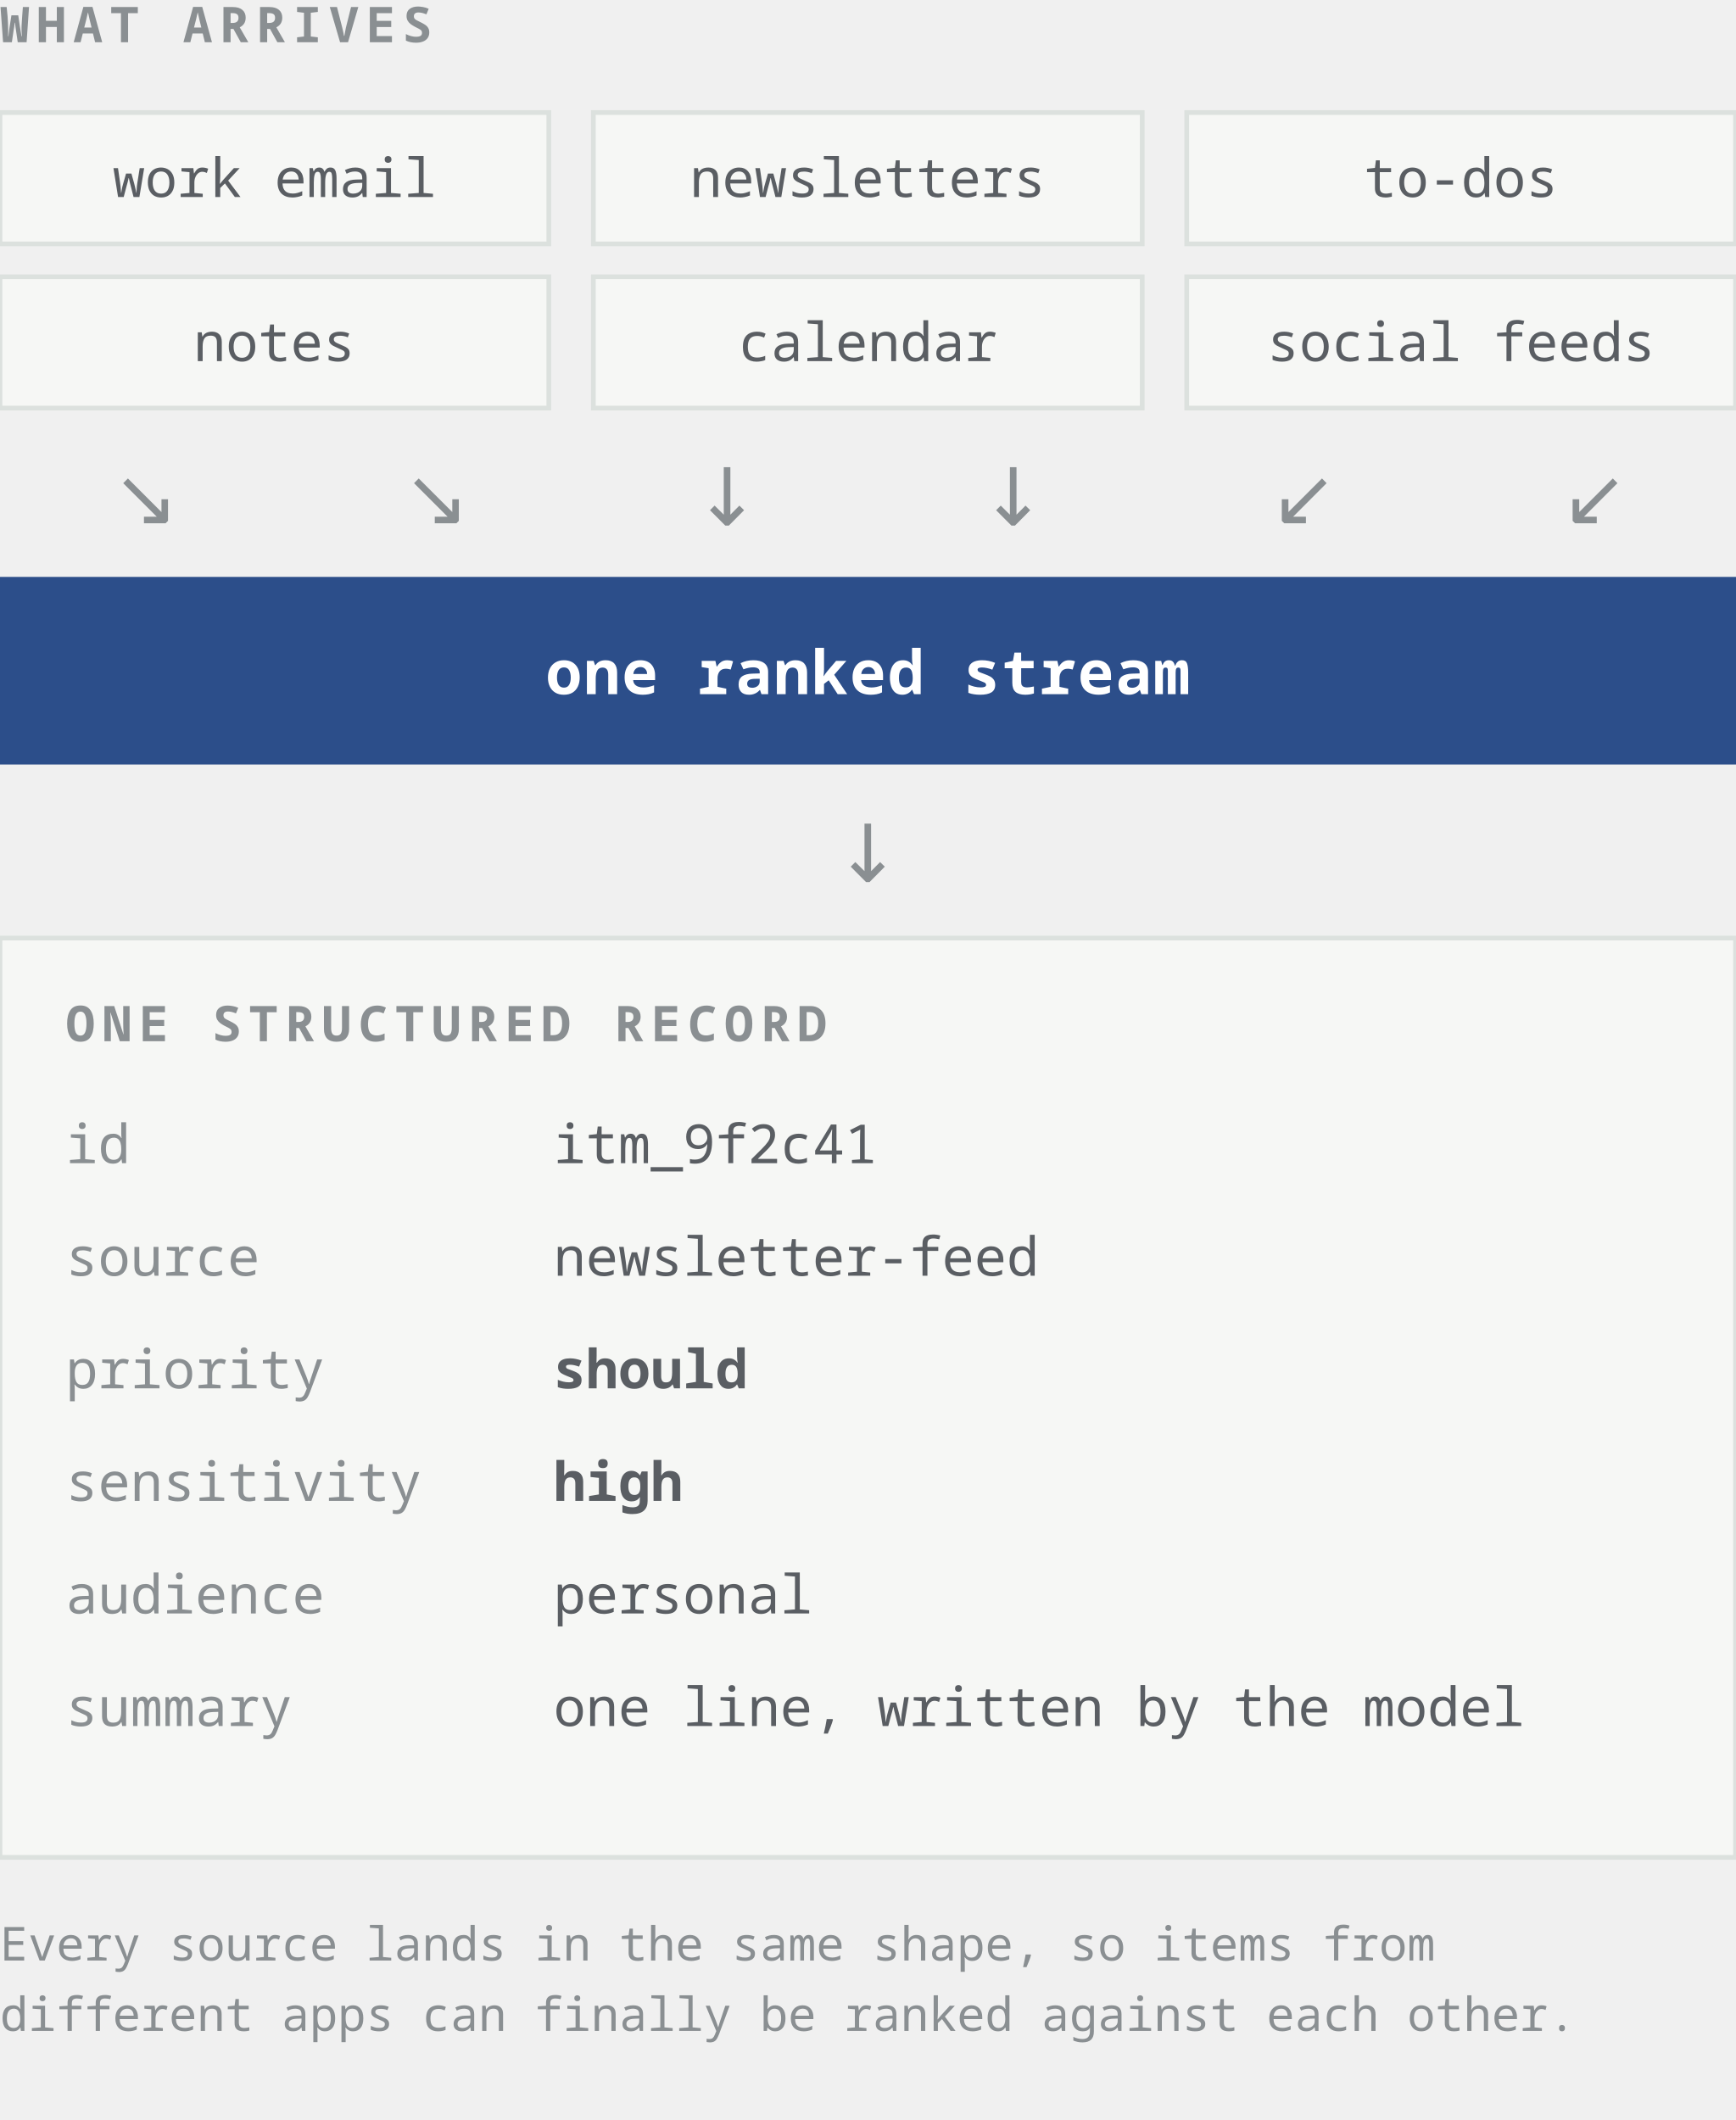
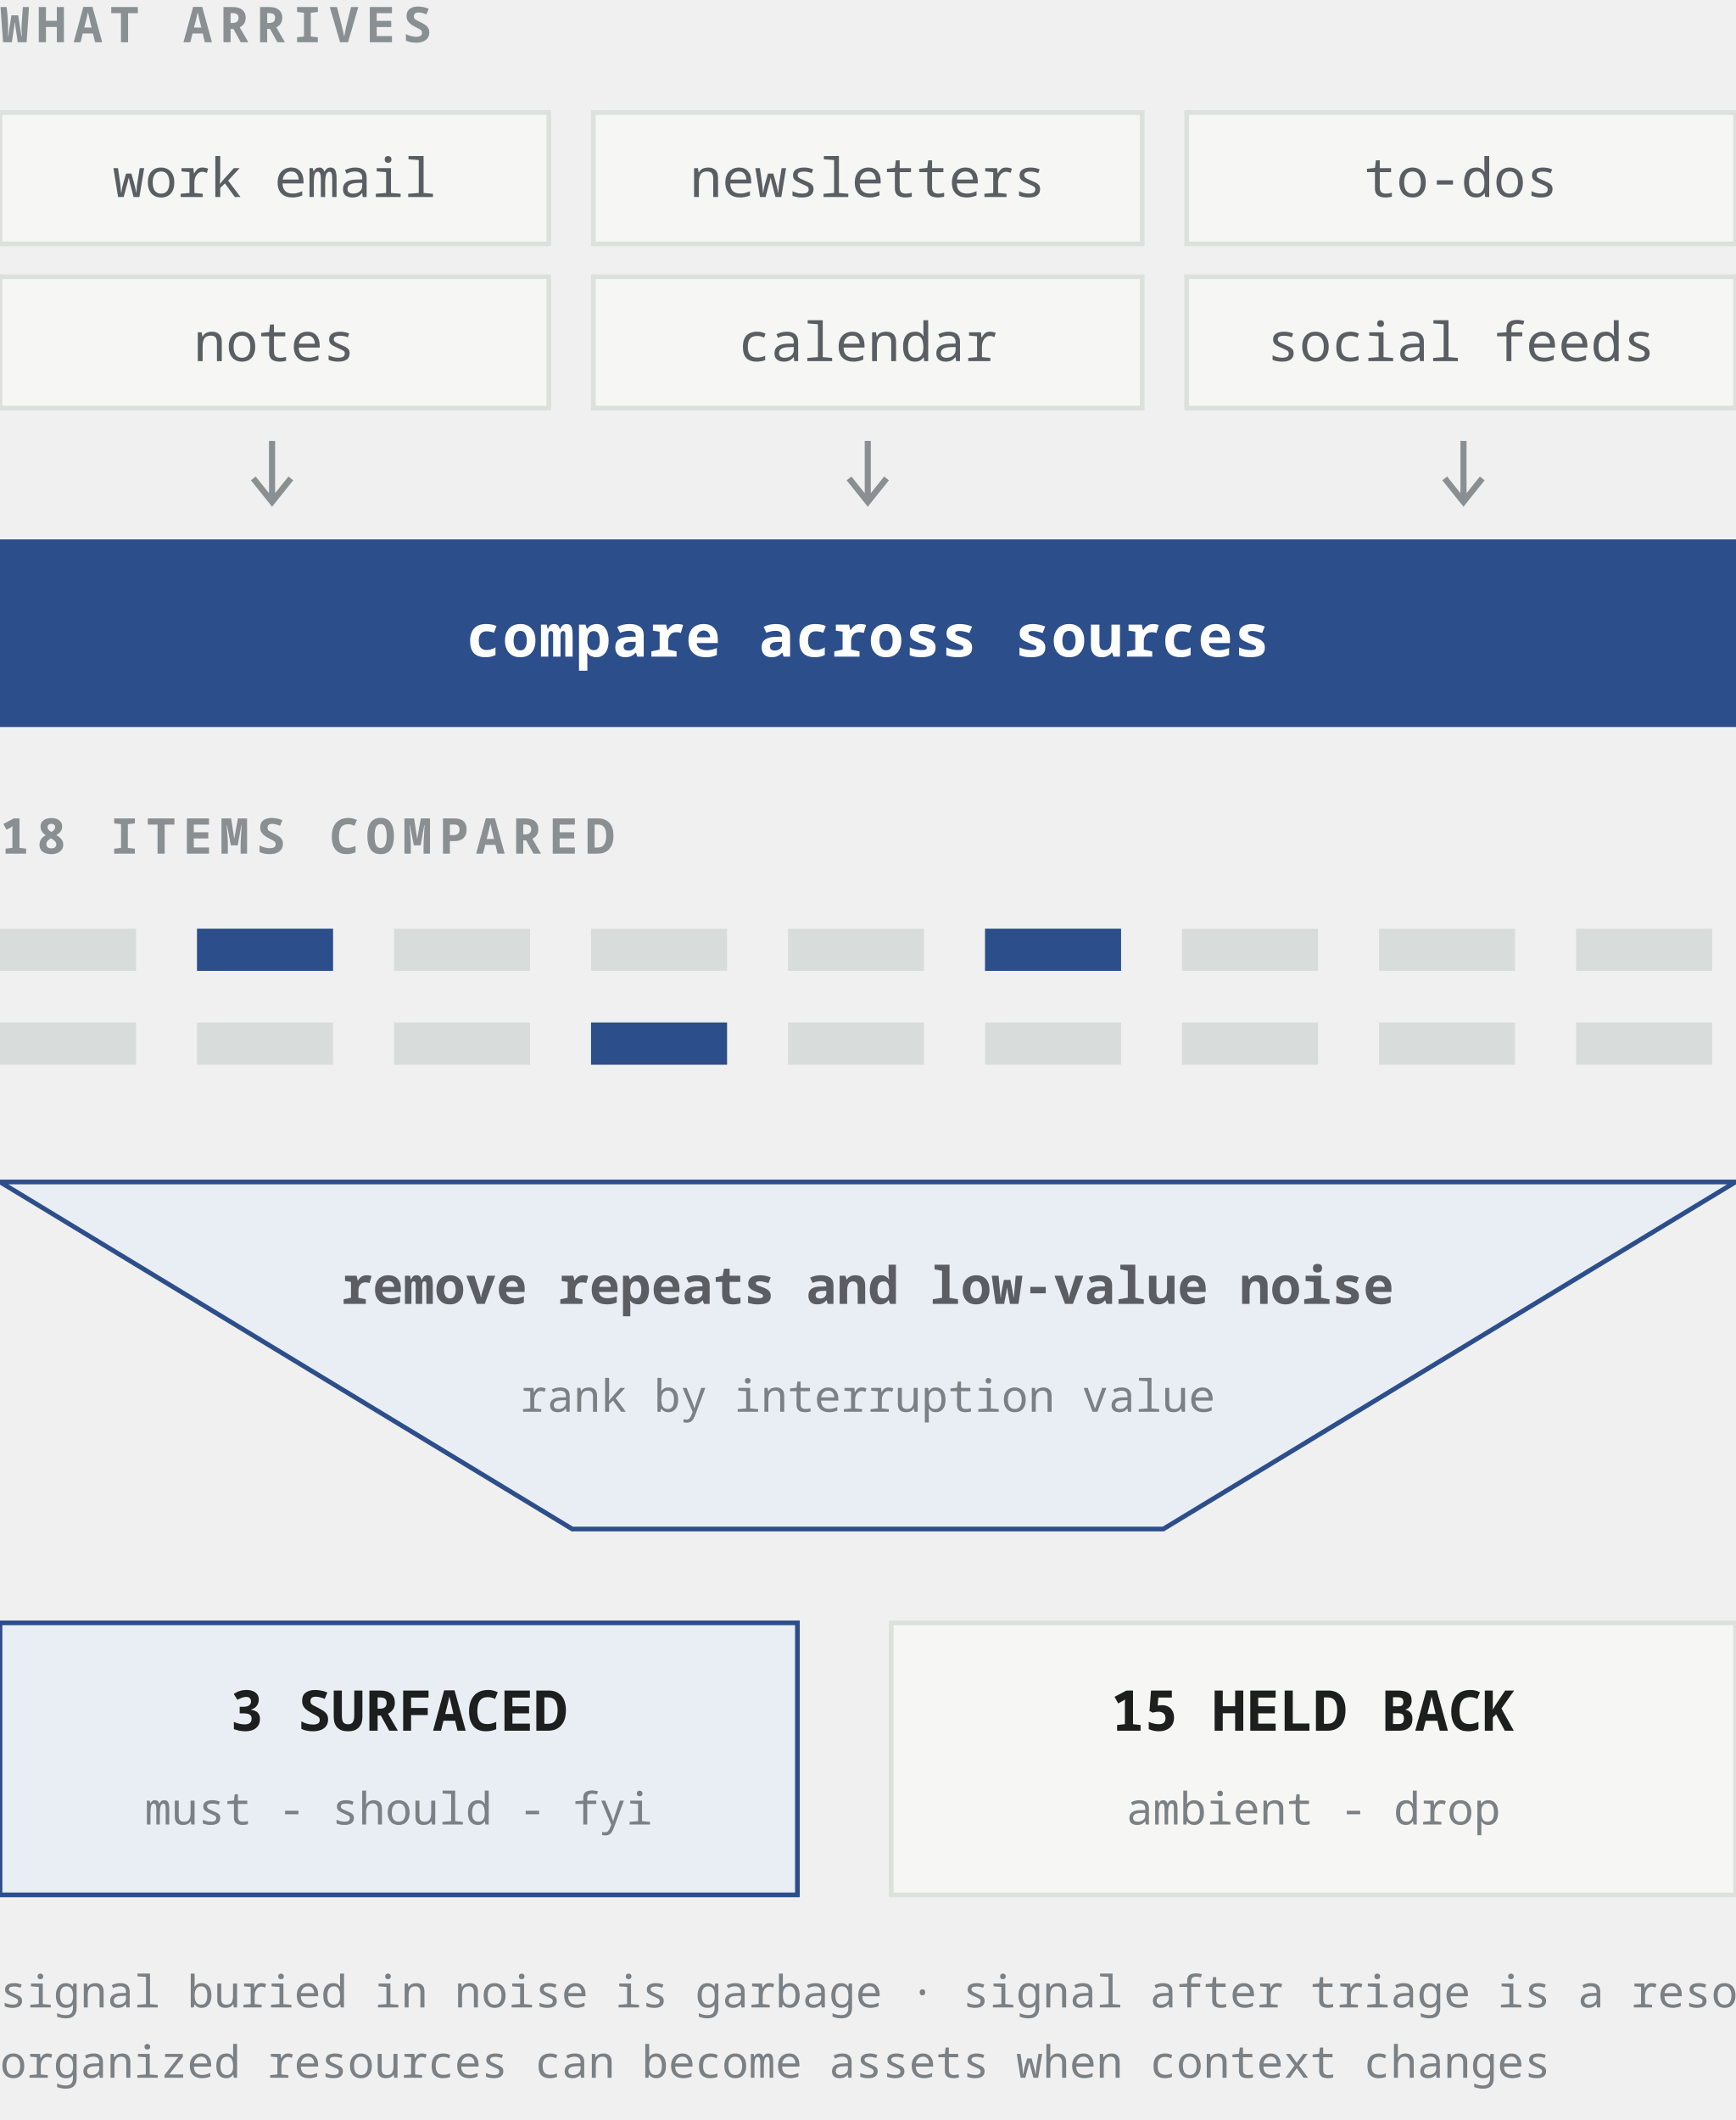
<svg xmlns="http://www.w3.org/2000/svg" viewBox="0 0 370 452" width="370" height="452" role="img" aria-labelledby="t2 d2">
  <style>
    .mono{font-family:'Noto Sans Mono',ui-monospace,monospace}
-     .sans{font-family:'Noto Sans',system-ui,sans-serif}
    .lbl{font-size:10.5px;font-weight:600;letter-spacing:1.5px;fill:#8a8f92}
    .chip{font-size:11.5px;fill:#5a5e63}
-     .arw{font-size:17px;fill:#8a8f92}
-     .stream{font-size:13px;font-weight:600;fill:#ffffff;letter-spacing:0.3px}
-     .fk{font-size:11.5px;fill:#8a8f92}
-     .fv{font-size:11.5px;fill:#5a5e63}
-     .fn{font-size:10px;fill:#8a8f92}
+     .bar{font-size:12.5px;font-weight:600;fill:#fff;letter-spacing:.3px}
+     .count{font-size:11px;font-weight:600;fill:#5a5e63}
+     .out{font-size:12px;font-weight:600;fill:#1d1f1e}
+     .note{font-size:9.5px;fill:#7b8084}
  </style>
  <text class="mono lbl" x="0" y="9">WHAT ARRIVES</text>
  <rect x="0" y="24" width="117" height="28" fill="#f6f7f5" stroke="#dce1de" />
  <text class="mono chip" x="58.5" y="42" text-anchor="middle">work email</text>
  <rect x="126.5" y="24" width="117" height="28" fill="#f6f7f5" stroke="#dce1de" />
  <text class="mono chip" x="185" y="42" text-anchor="middle">newsletters</text>
  <rect x="253" y="24" width="117" height="28" fill="#f6f7f5" stroke="#dce1de" />
  <text class="mono chip" x="311.5" y="42" text-anchor="middle">to-dos</text>
  <rect x="0" y="59" width="117" height="28" fill="#f6f7f5" stroke="#dce1de" />
  <text class="mono chip" x="58.5" y="77" text-anchor="middle">notes</text>
  <rect x="126.5" y="59" width="117" height="28" fill="#f6f7f5" stroke="#dce1de" />
  <text class="mono chip" x="185" y="77" text-anchor="middle">calendar</text>
  <rect x="253" y="59" width="117" height="28" fill="#f6f7f5" stroke="#dce1de" />
  <text class="mono chip" x="311.5" y="77" text-anchor="middle">social feeds</text>
-   <text class="sans arw" x="31" y="112" text-anchor="middle">↘</text>
-   <text class="sans arw" x="93" y="112" text-anchor="middle">↘</text>
-   <text class="sans arw" x="155" y="112" text-anchor="middle">↓</text>
-   <text class="sans arw" x="216" y="112" text-anchor="middle">↓</text>
-   <text class="sans arw" x="278" y="112" text-anchor="middle">↙</text>
-   <text class="sans arw" x="340" y="112" text-anchor="middle">↙</text>
-   <rect x="0" y="124" width="370" height="38" fill="#2c4e8a" stroke="#2c4e8a" stroke-width="2" />
-   <text class="mono stream" x="185" y="148" text-anchor="middle">one ranked stream</text>
-   <text class="sans arw" x="185" y="188" text-anchor="middle">↓</text>
-   <rect x="0" y="200" width="370" height="196" fill="#f6f7f5" stroke="#dce1de" />
-   <text class="mono lbl" x="14" y="222">ONE STRUCTURED RECORD</text>
-   <text class="mono fk" x="14" y="248">id</text>
-   <text class="mono fv" x="118" y="248">itm_9f2c41</text>
-   <text class="mono fk" x="14" y="272">source</text>
-   <text class="mono fv" x="118" y="272">newsletter-feed</text>
-   <text class="mono fk" x="14" y="296">priority</text>
-   <text class="mono fv" x="118" y="296" fill="#2c4e8a" font-weight="600">should</text>
-   <text class="mono fk" x="14" y="320">sensitivity</text>
-   <text class="mono fv" x="118" y="320" fill="#985e49" font-weight="600">high</text>
-   <text class="mono fk" x="14" y="344">audience</text>
-   <text class="mono fv" x="118" y="344">personal</text>
-   <text class="mono fk" x="14" y="368">summary</text>
-   <text class="mono fv" x="118" y="368">one line, written by the model</text>
-   <text class="mono fn" x="0" y="418">Every source lands in the same shape, so items from</text>
-   <text class="mono fn" x="0" y="433">different apps can finally be ranked against each other.</text>
+   <path d="M58 94v13m-4-5 4 5 4-5M185 94v13m-4-5 4 5 4-5M312 94v13m-4-5 4 5 4-5" fill="none" stroke="#8a8f92" stroke-width="1.3" />
+   <rect x="0" y="116" width="370" height="38" fill="#2c4e8a" stroke="#2c4e8a" stroke-width="2" />
+   <text class="mono bar" x="185" y="140" text-anchor="middle">compare across sources</text>
+   <text class="mono lbl" x="0" y="182">18 ITEMS COMPARED</text>
+   <g fill="#d8dcda">
+     <rect x="0" y="198" width="29" height="9" />
+     <rect x="42" y="198" width="29" height="9" />
+     <rect x="84" y="198" width="29" height="9" />
+     <rect x="126" y="198" width="29" height="9" />
+     <rect x="168" y="198" width="29" height="9" />
+     <rect x="210" y="198" width="29" height="9" />
+     <rect x="252" y="198" width="29" height="9" />
+     <rect x="294" y="198" width="29" height="9" />
+     <rect x="336" y="198" width="29" height="9" />
+     <rect x="0" y="218" width="29" height="9" />
+     <rect x="42" y="218" width="29" height="9" />
+     <rect x="84" y="218" width="29" height="9" />
+     <rect x="126" y="218" width="29" height="9" />
+     <rect x="168" y="218" width="29" height="9" />
+     <rect x="210" y="218" width="29" height="9" />
+     <rect x="252" y="218" width="29" height="9" />
+     <rect x="294" y="218" width="29" height="9" />
+     <rect x="336" y="218" width="29" height="9" />
+   </g>
+   <g fill="#2c4e8a">
+     <rect x="42" y="198" width="29" height="9" />
+     <rect x="210" y="198" width="29" height="9" />
+     <rect x="126" y="218" width="29" height="9" />
+   </g>
+   <path d="M0 252H370L248 326H122Z" fill="#e9eef5" stroke="#2c4e8a" />
+   <text class="mono count" x="185" y="278" text-anchor="middle">remove repeats and low-value noise</text>
+   <text class="mono note" x="185" y="301" text-anchor="middle">rank by interruption value</text>
+   <rect x="0" y="346" width="170" height="58" fill="#e9eef5" stroke="#2c4e8a" />
+   <text class="mono out" x="85" y="369" text-anchor="middle" fill="#2c4e8a">3 SURFACED</text>
+   <text class="mono note" x="85" y="389" text-anchor="middle">must - should - fyi</text>
+   <rect x="190" y="346" width="180" height="58" fill="#f6f7f5" stroke="#dce1de" />
+   <text class="mono out" x="280" y="369" text-anchor="middle">15 HELD BACK</text>
+   <text class="mono note" x="280" y="389" text-anchor="middle">ambient - drop</text>
+   <text class="mono note" x="0" y="428">signal buried in noise is garbage · signal after triage is a resource</text>
+   <text class="mono note" x="0" y="443">organized resources can become assets when context changes</text>
</svg>
